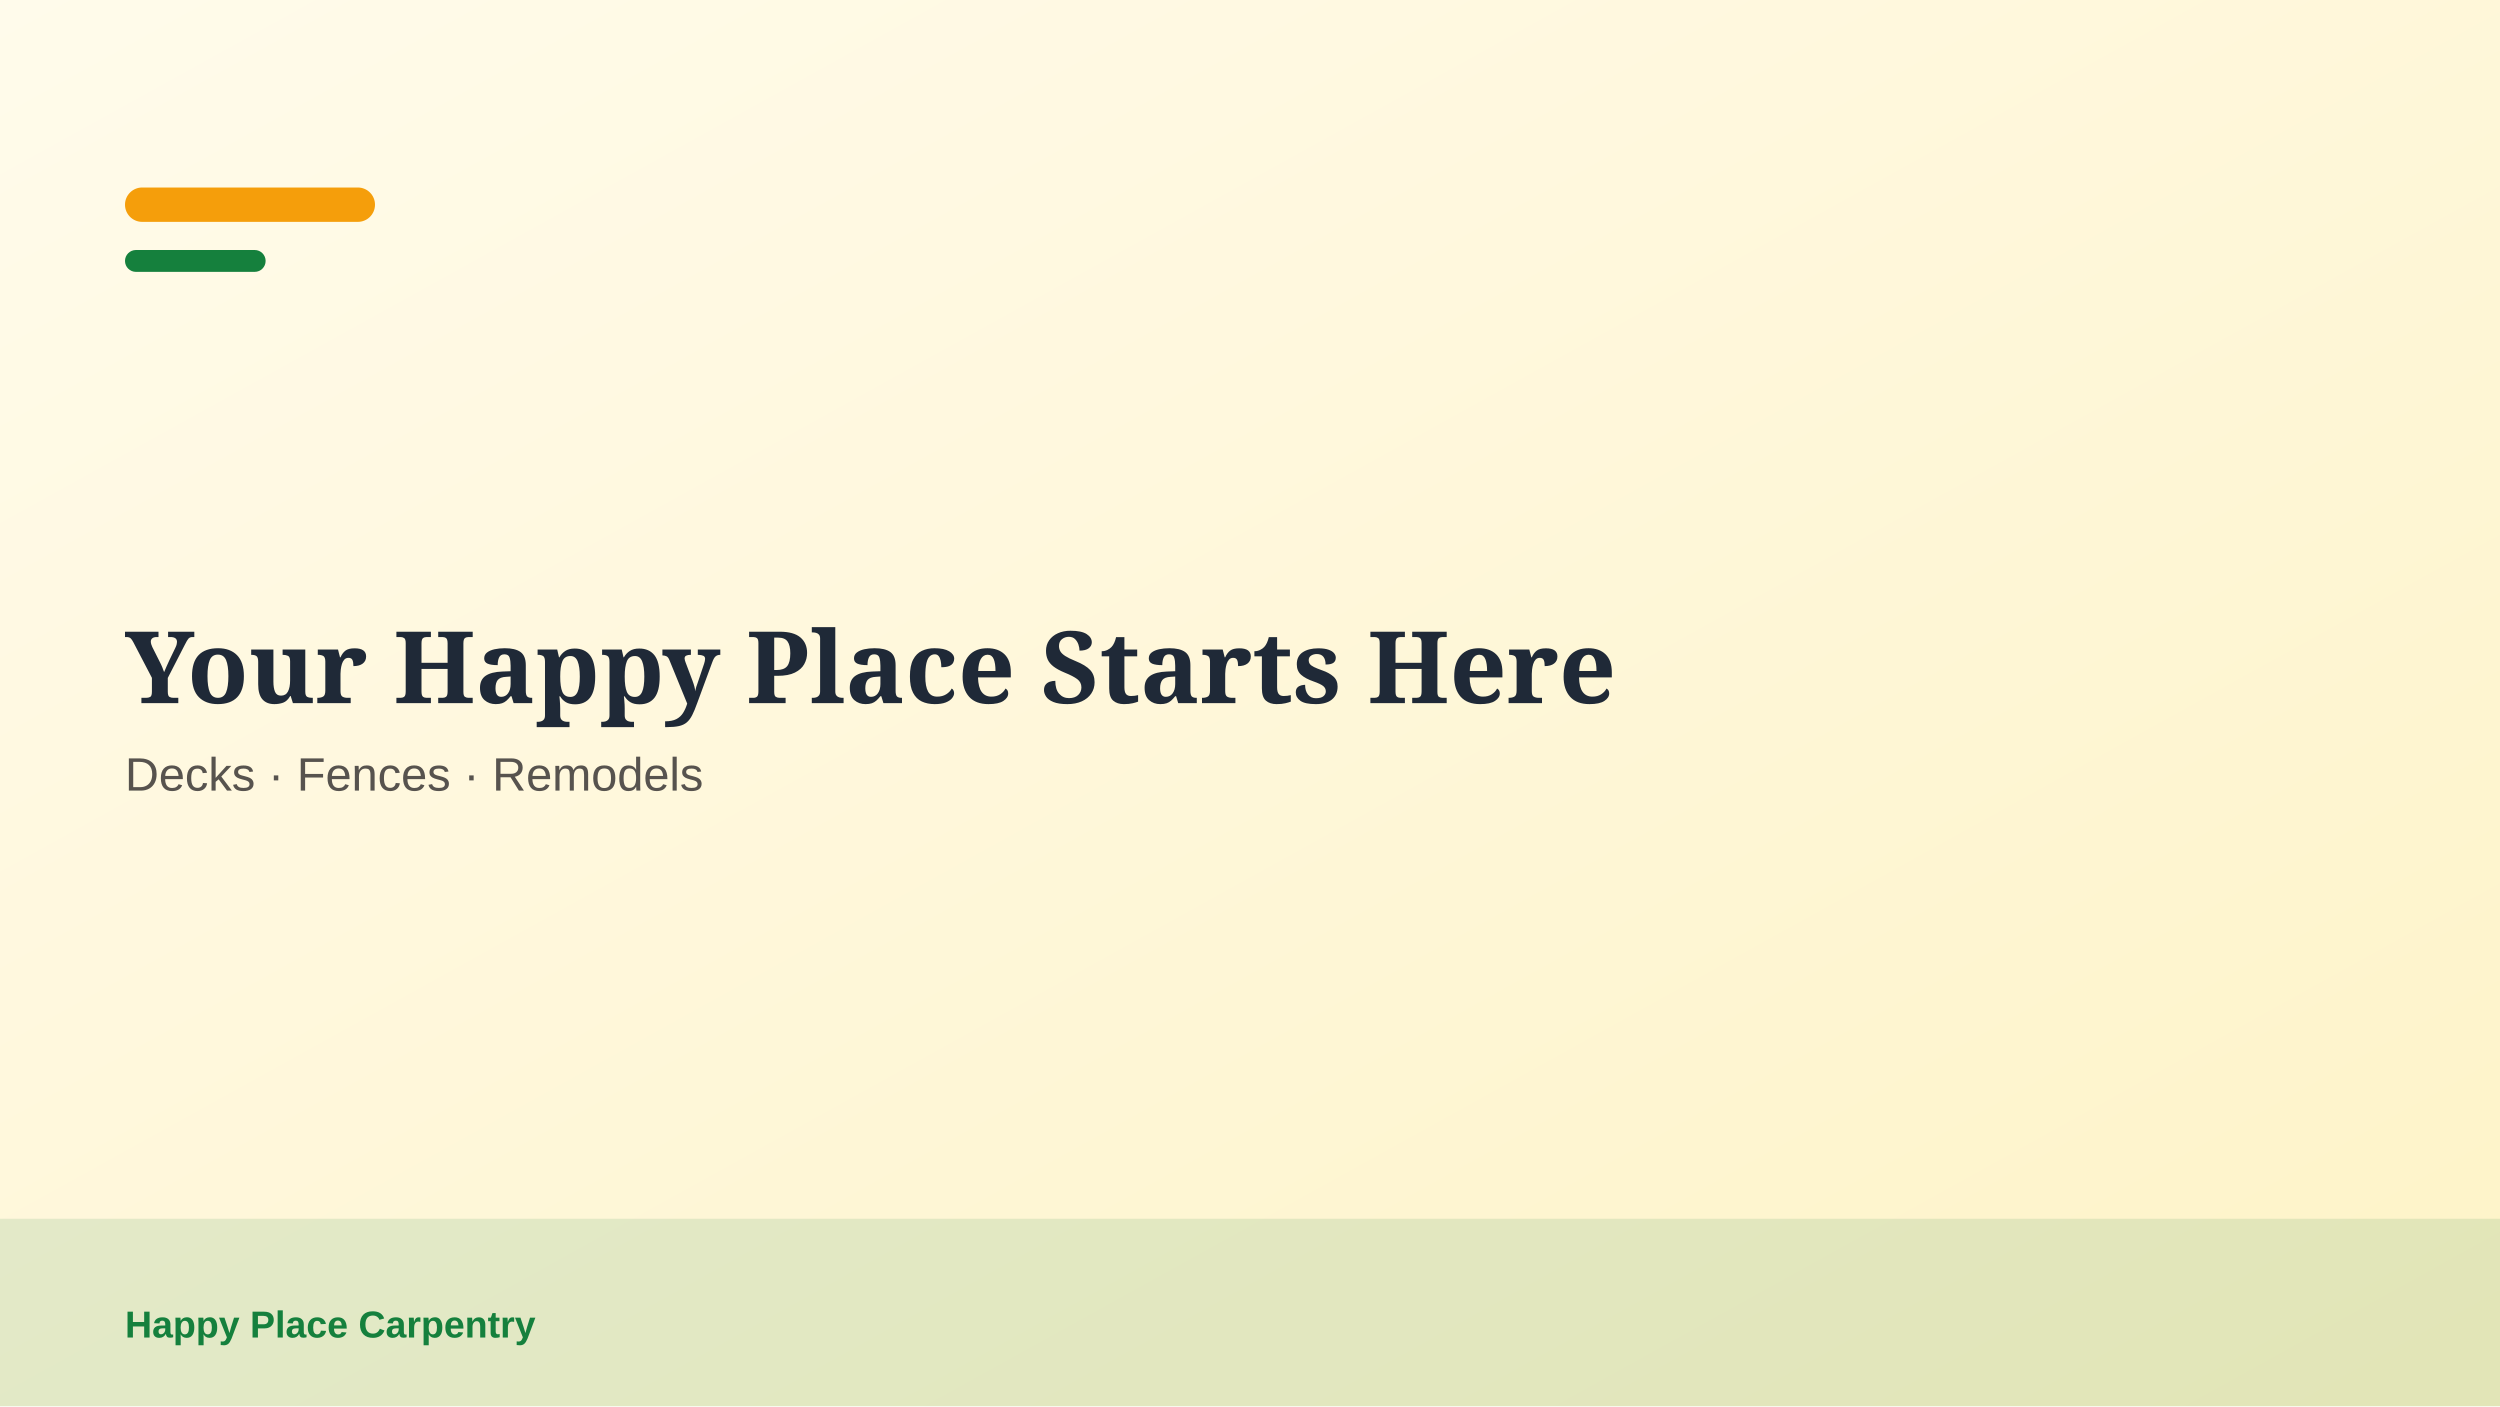
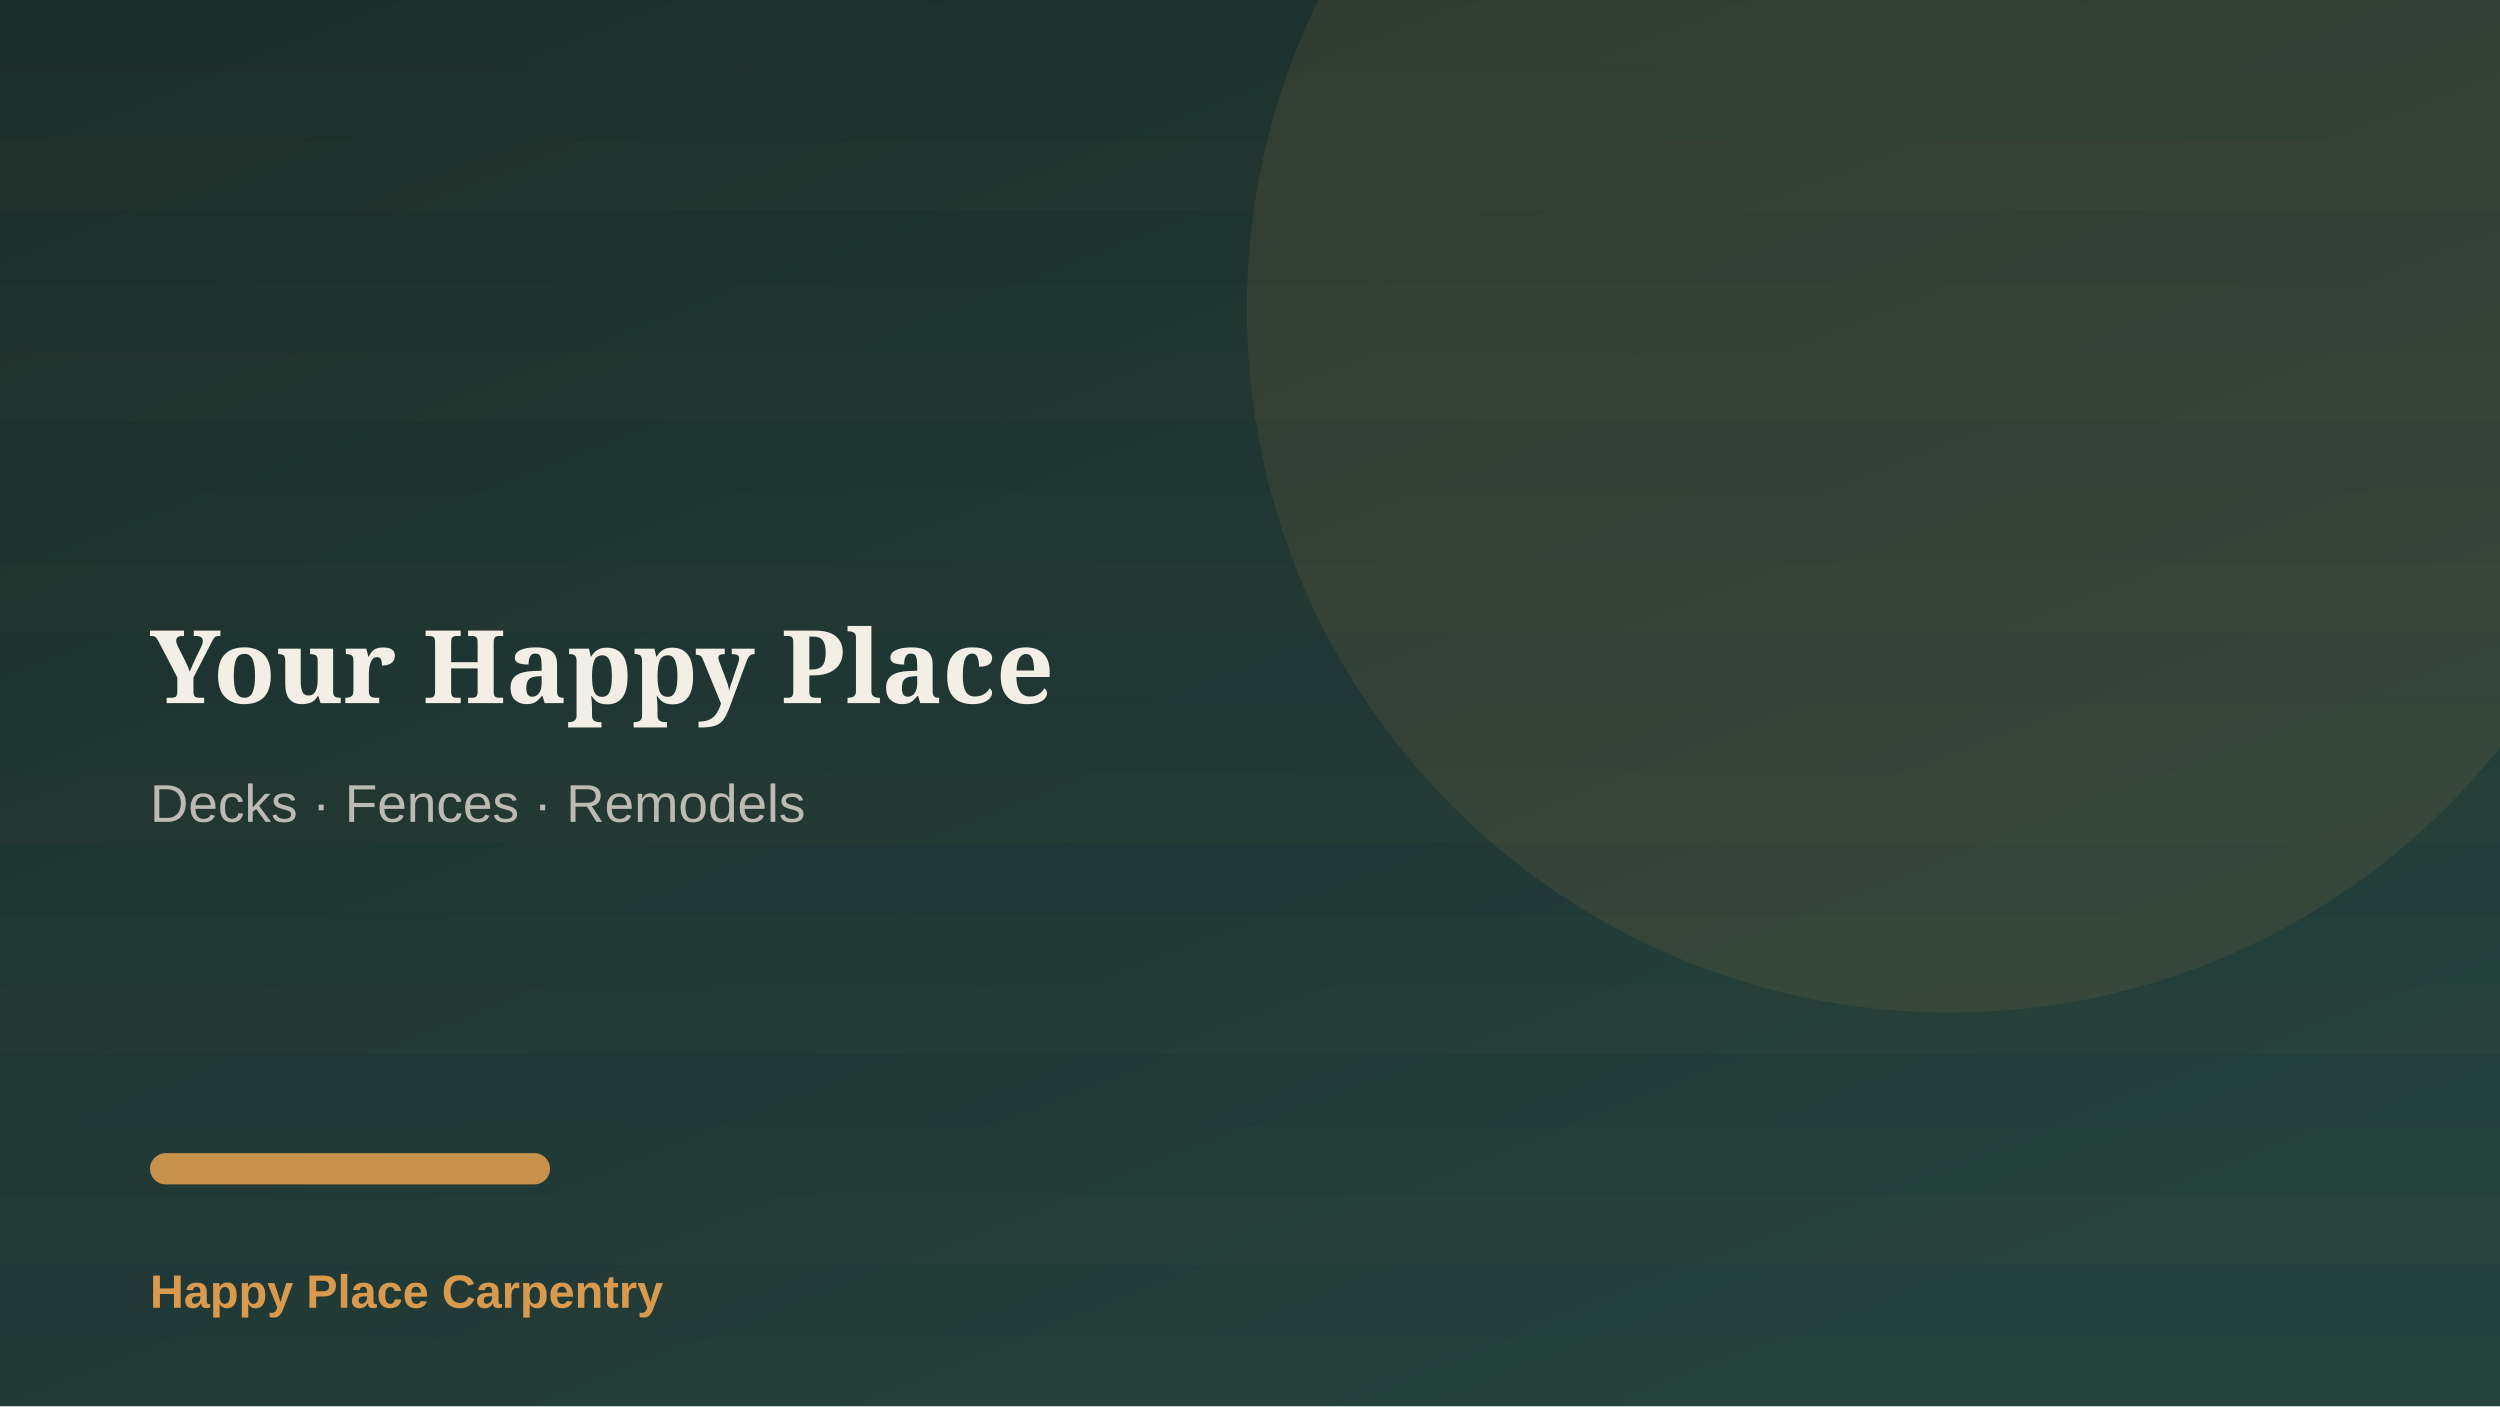
- <svg xmlns="http://www.w3.org/2000/svg" width="1600" height="900" viewBox="0 0 1600 900" role="img" aria-label="Your Happy Place Starts Here">
+ <svg xmlns="http://www.w3.org/2000/svg" width="1600" height="900" viewBox="0 0 1600 900" role="img" aria-label="Your Happy Place">
  <defs>
-     <linearGradient id="g" x1="0" y1="0" x2="1" y2="1">
-       <stop offset="0" stop-color="#fffbeb" />
-       <stop offset="1" stop-color="#fef3c7" />
+     <linearGradient id="g" x1="0" y1="0" x2="0.7" y2="1">
+       <stop offset="0" stop-color="#162b29" />
+       <stop offset="1" stop-color="#1F3F3C" />
    </linearGradient>
  </defs>
  <rect width="1600" height="900" fill="url(#g)" />
-   <rect x="0" y="780" width="1600" height="120" fill="#15803d" opacity="0.12" />
-   <rect x="80" y="120" width="160" height="22" rx="11" fill="#f59e0b" />
-   <rect x="80" y="160" width="90" height="14" rx="7" fill="#15803d" />
-   <text x="80" y="450" font-family="Georgia, serif" font-size="64" font-weight="700" fill="#1f2937">Your Happy Place Starts Here</text>
-   <text x="80" y="506" font-family="Arial, sans-serif" font-size="30" fill="#57534e">Decks · Fences · Remodels</text>
-   <text x="80" y="856" font-family="Arial, sans-serif" font-size="24" fill="#15803d" font-weight="700">Happy Place Carpentry</text>
+   <rect x="0" y="0" width="1600" height="45" fill="#7c5a3a" opacity="0.05" />
+   <line x1="0" y1="0" x2="1600" y2="0" stroke="#000" stroke-opacity="0.04" />
+   <rect x="0" y="45" width="1600" height="45" fill="#7c5a3a" opacity="0.07" />
+   <line x1="0" y1="45" x2="1600" y2="45" stroke="#000" stroke-opacity="0.04" />
+   <rect x="0" y="90" width="1600" height="45" fill="#7c5a3a" opacity="0.09" />
+   <line x1="0" y1="90" x2="1600" y2="90" stroke="#000" stroke-opacity="0.04" />
+   <rect x="0" y="135" width="1600" height="45" fill="#7c5a3a" opacity="0.05" />
+   <line x1="0" y1="135" x2="1600" y2="135" stroke="#000" stroke-opacity="0.04" />
+   <rect x="0" y="180" width="1600" height="45" fill="#7c5a3a" opacity="0.07" />
+   <line x1="0" y1="180" x2="1600" y2="180" stroke="#000" stroke-opacity="0.04" />
+   <rect x="0" y="225" width="1600" height="45" fill="#7c5a3a" opacity="0.09" />
+   <line x1="0" y1="225" x2="1600" y2="225" stroke="#000" stroke-opacity="0.04" />
+   <rect x="0" y="270" width="1600" height="45" fill="#7c5a3a" opacity="0.05" />
+   <line x1="0" y1="270" x2="1600" y2="270" stroke="#000" stroke-opacity="0.04" />
+   <rect x="0" y="315" width="1600" height="45" fill="#7c5a3a" opacity="0.07" />
+   <line x1="0" y1="315" x2="1600" y2="315" stroke="#000" stroke-opacity="0.04" />
+   <rect x="0" y="360" width="1600" height="45" fill="#7c5a3a" opacity="0.09" />
+   <line x1="0" y1="360" x2="1600" y2="360" stroke="#000" stroke-opacity="0.04" />
+   <rect x="0" y="405" width="1600" height="45" fill="#7c5a3a" opacity="0.05" />
+   <line x1="0" y1="405" x2="1600" y2="405" stroke="#000" stroke-opacity="0.04" />
+   <rect x="0" y="450" width="1600" height="45" fill="#7c5a3a" opacity="0.07" />
+   <line x1="0" y1="450" x2="1600" y2="450" stroke="#000" stroke-opacity="0.04" />
+   <rect x="0" y="495" width="1600" height="45" fill="#7c5a3a" opacity="0.09" />
+   <line x1="0" y1="495" x2="1600" y2="495" stroke="#000" stroke-opacity="0.04" />
+   <rect x="0" y="540" width="1600" height="45" fill="#7c5a3a" opacity="0.05" />
+   <line x1="0" y1="540" x2="1600" y2="540" stroke="#000" stroke-opacity="0.04" />
+   <rect x="0" y="585" width="1600" height="45" fill="#7c5a3a" opacity="0.07" />
+   <line x1="0" y1="585" x2="1600" y2="585" stroke="#000" stroke-opacity="0.04" />
+   <rect x="0" y="630" width="1600" height="45" fill="#7c5a3a" opacity="0.09" />
+   <line x1="0" y1="630" x2="1600" y2="630" stroke="#000" stroke-opacity="0.04" />
+   <rect x="0" y="675" width="1600" height="45" fill="#7c5a3a" opacity="0.05" />
+   <line x1="0" y1="675" x2="1600" y2="675" stroke="#000" stroke-opacity="0.04" />
+   <rect x="0" y="720" width="1600" height="45" fill="#7c5a3a" opacity="0.07" />
+   <line x1="0" y1="720" x2="1600" y2="720" stroke="#000" stroke-opacity="0.04" />
+   <rect x="0" y="765" width="1600" height="45" fill="#7c5a3a" opacity="0.09" />
+   <line x1="0" y1="765" x2="1600" y2="765" stroke="#000" stroke-opacity="0.04" />
+   <rect x="0" y="810" width="1600" height="45" fill="#7c5a3a" opacity="0.05" />
+   <line x1="0" y1="810" x2="1600" y2="810" stroke="#000" stroke-opacity="0.04" />
+   <rect x="0" y="855" width="1600" height="45" fill="#7c5a3a" opacity="0.07" />
+   <line x1="0" y1="855" x2="1600" y2="855" stroke="#000" stroke-opacity="0.04" />
+   <circle cx="1248" cy="198" r="450" fill="#d99a4e" opacity="0.10" />
+   <rect x="96" y="738" width="256" height="20" rx="10" fill="#d99a4e" opacity="0.9" />
+   <text x="96" y="450" font-family="Georgia, serif" font-size="65" font-weight="700" fill="#f4efe6">Your Happy Place</text>
+   <text x="96" y="526" font-family="Arial, sans-serif" font-size="34" fill="rgba(244,239,230,0.72)">Decks · Fences · Remodels</text>
+   <text x="96" y="837" font-family="Arial, sans-serif" font-size="30" fill="#d99a4e" font-weight="700">Happy Place Carpentry</text>
</svg>
